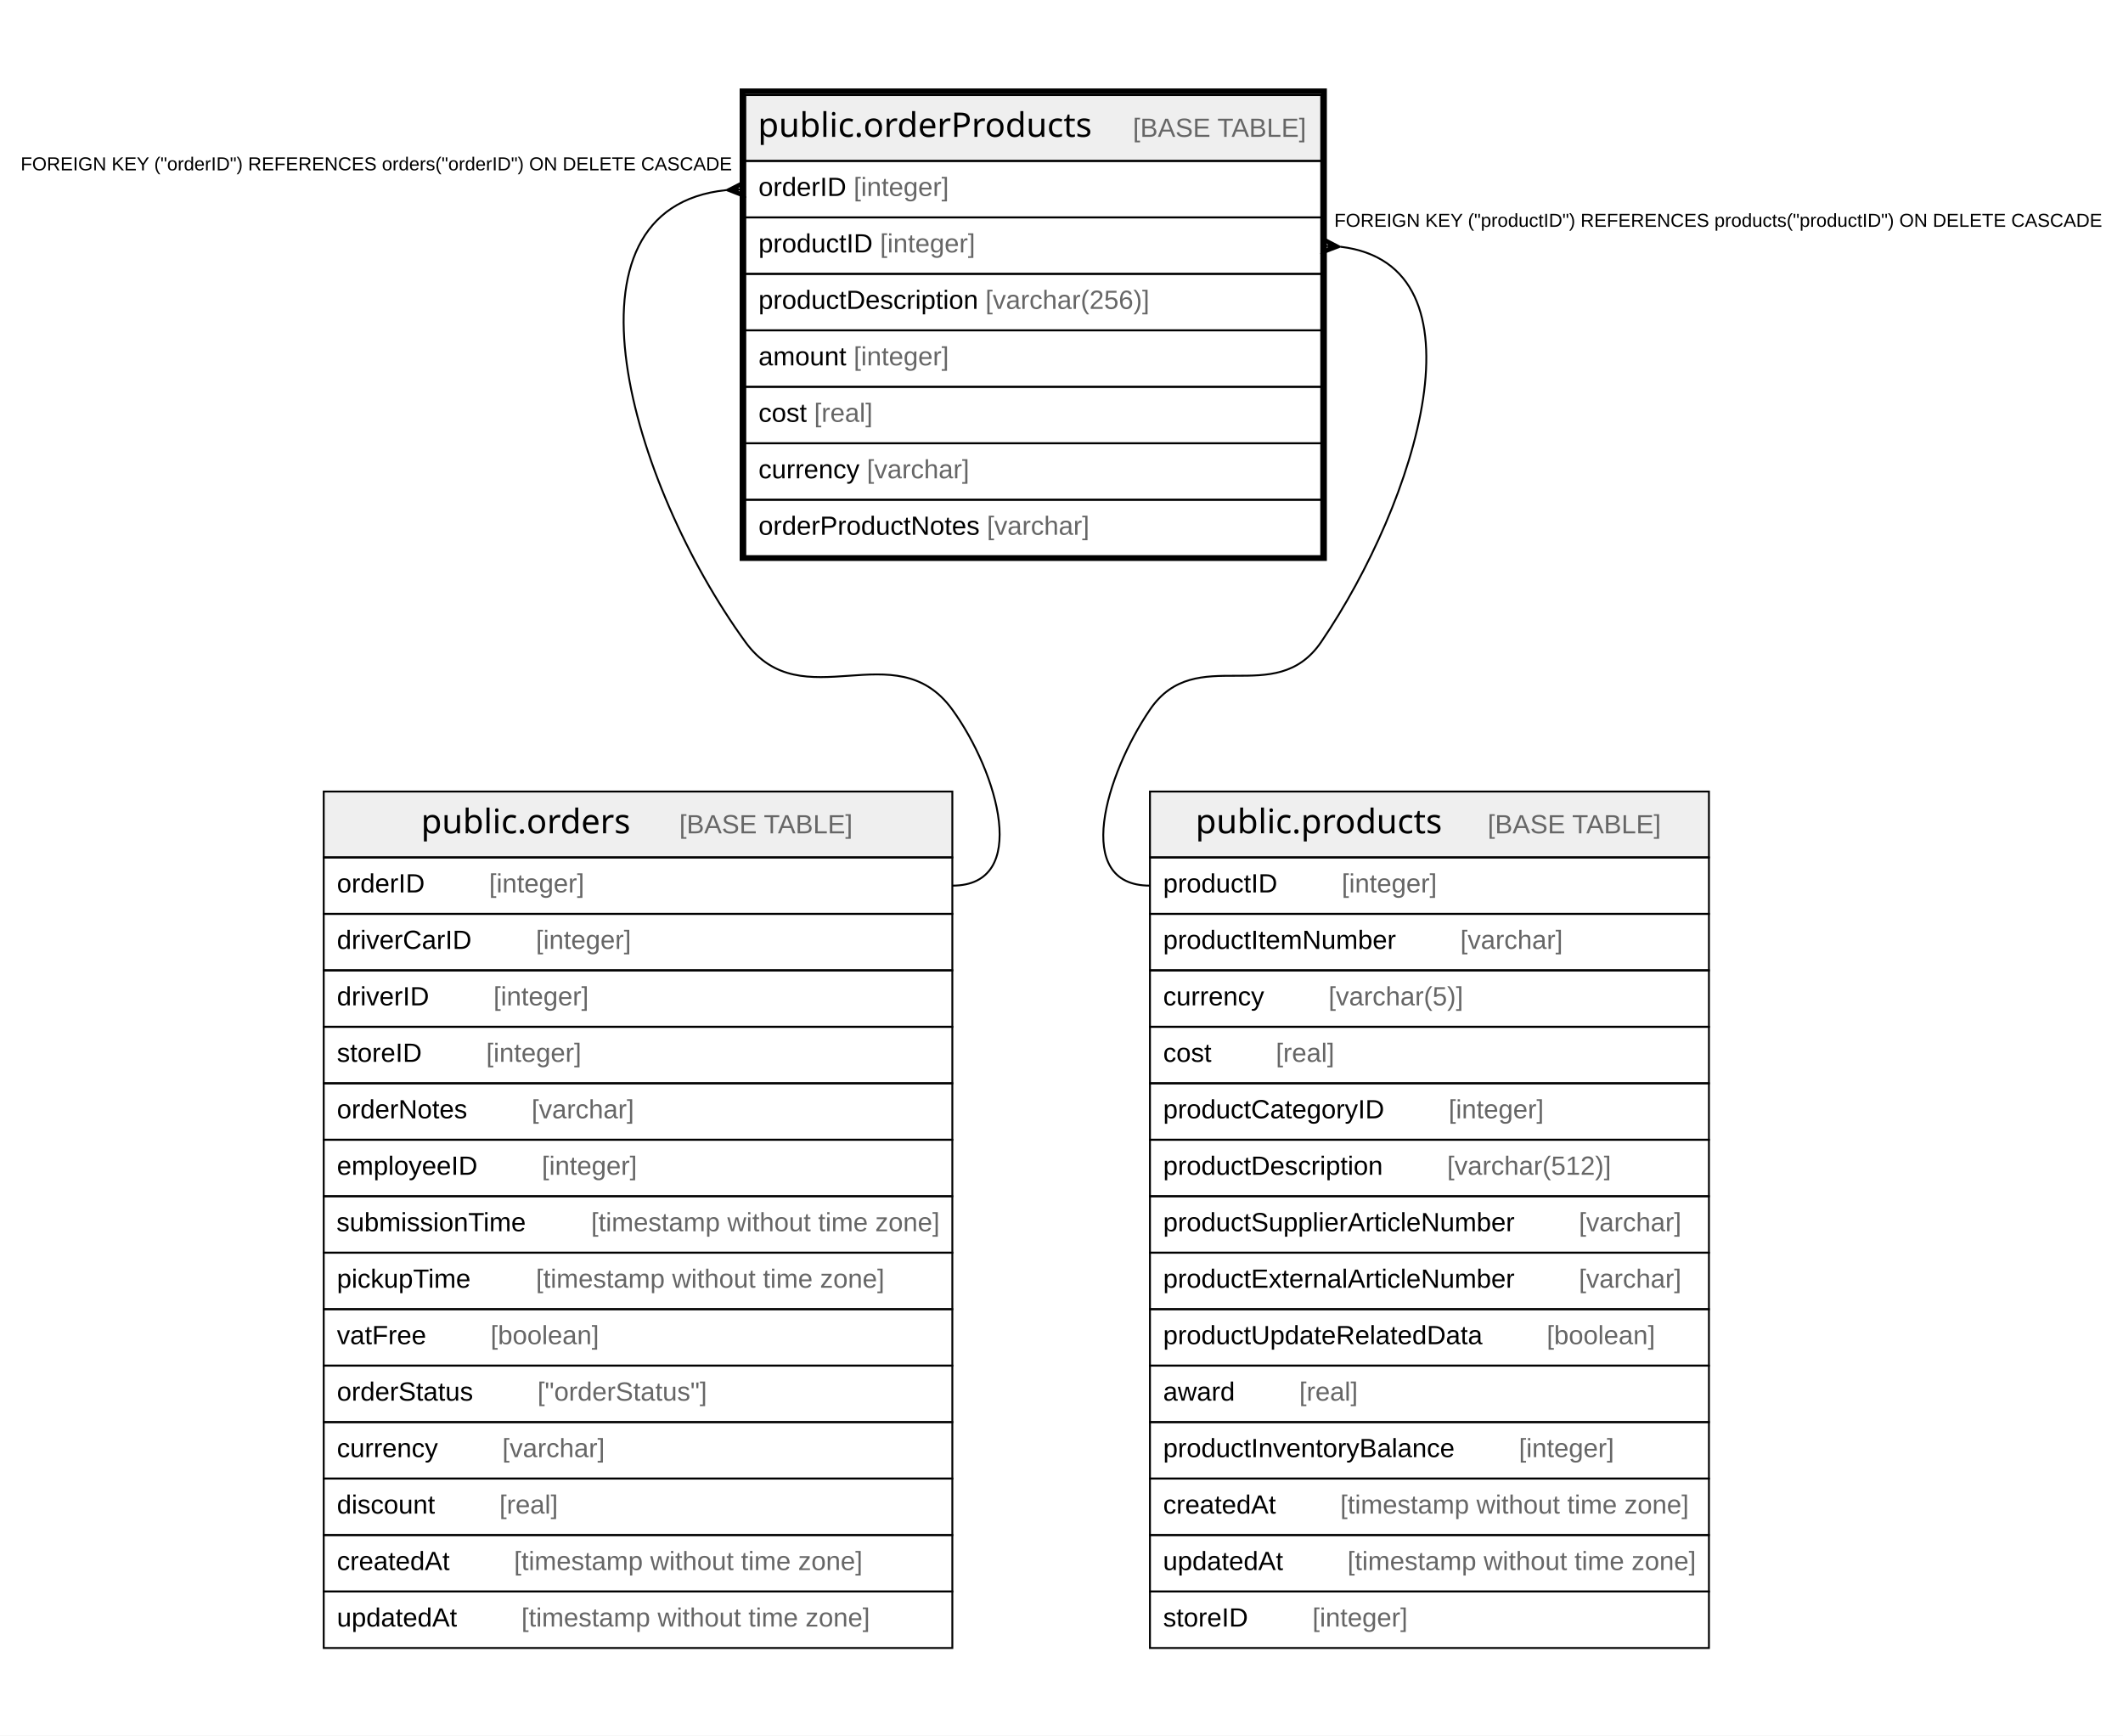
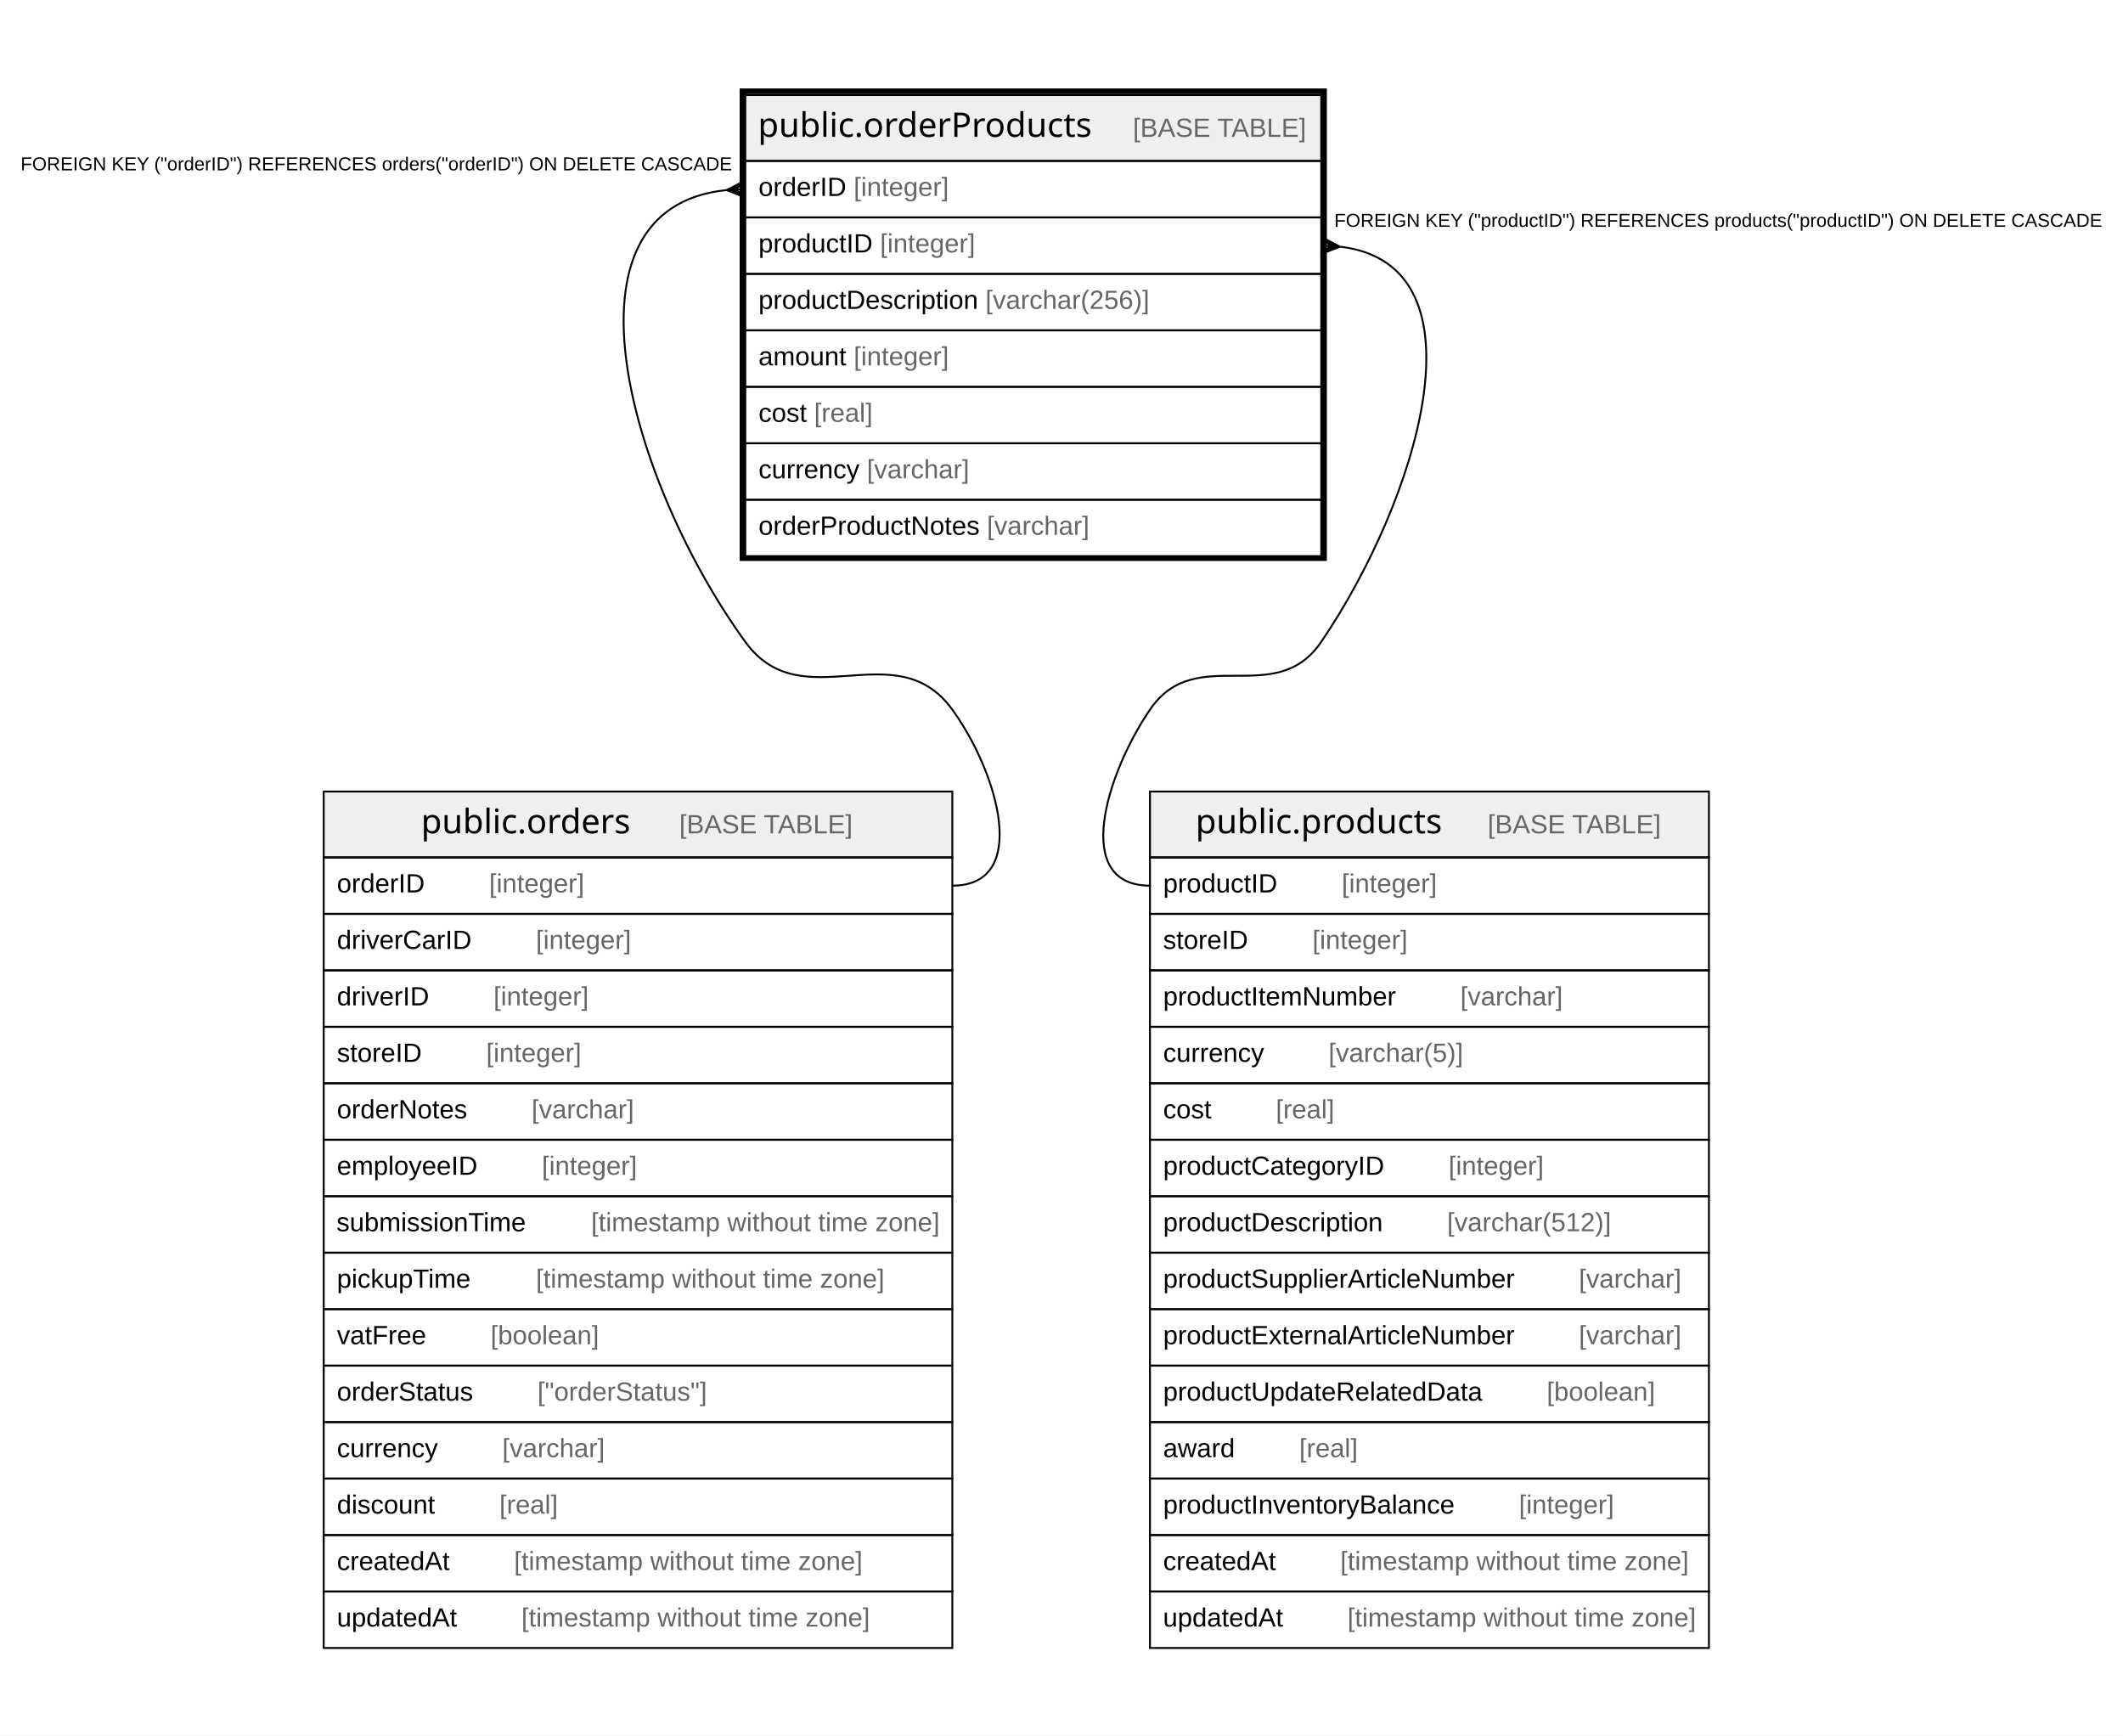
<svg xmlns="http://www.w3.org/2000/svg" width="1128pt" height="922pt" viewBox="0.00 0.00 1128.00 922.00">
  <g id="graph0" class="graph" transform="scale(1 1) rotate(0) translate(4 918)">
    <polygon fill="#ffffff" stroke="transparent" points="-4,4 -4,-918 1124,-918 1124,4 -4,4" />
    <g id="node1" class="node">
      <polygon fill="#efefef" stroke="transparent" points="392,-832.5 392,-867.5 698,-867.5 698,-832.5 392,-832.5" />
      <polygon fill="none" stroke="#000000" points="392,-832.5 392,-867.5 698,-867.5 698,-832.5 392,-832.5" />
      <text text-anchor="start" x="398.701" y="-845.3" font-family="Arial Bold" font-size="18.00" fill="#000000">public.orderProducts</text>
      <text text-anchor="start" x="563.731" y="-845.3" font-family="Arial" font-size="14.00" fill="#000000">    </text>
      <text text-anchor="start" x="597.936" y="-845.3" font-family="Arial" font-size="14.00" fill="#666666">[BASE TABLE]</text>
      <polygon fill="none" stroke="#000000" points="392,-802.5 392,-832.5 698,-832.5 698,-802.5 392,-802.5" />
      <text text-anchor="start" x="399" y="-813.9" font-family="Arial" font-size="14.00" fill="#000000">orderID </text>
      <text text-anchor="start" x="449.557" y="-813.9" font-family="Arial" font-size="14.00" fill="#666666">[integer]</text>
      <polygon fill="none" stroke="#000000" points="392,-772.5 392,-802.5 698,-802.5 698,-772.5 392,-772.5" />
      <text text-anchor="start" x="399" y="-783.9" font-family="Arial" font-size="14.00" fill="#000000">productID </text>
      <text text-anchor="start" x="463.569" y="-783.9" font-family="Arial" font-size="14.00" fill="#666666">[integer]</text>
      <polygon fill="none" stroke="#000000" points="392,-742.5 392,-772.5 698,-772.5 698,-742.5 392,-742.5" />
      <text text-anchor="start" x="399" y="-753.9" font-family="Arial" font-size="14.00" fill="#000000">productDescription </text>
      <text text-anchor="start" x="519.574" y="-753.9" font-family="Arial" font-size="14.00" fill="#666666">[varchar(256)]</text>
      <polygon fill="none" stroke="#000000" points="392,-712.5 392,-742.5 698,-742.5 698,-712.5 392,-712.5" />
      <text text-anchor="start" x="399" y="-723.9" font-family="Arial" font-size="14.00" fill="#000000">amount </text>
      <text text-anchor="start" x="449.572" y="-723.9" font-family="Arial" font-size="14.00" fill="#666666">[integer]</text>
      <polygon fill="none" stroke="#000000" points="392,-682.5 392,-712.5 698,-712.5 698,-682.5 392,-682.5" />
      <text text-anchor="start" x="399" y="-693.9" font-family="Arial" font-size="14.00" fill="#000000">cost </text>
      <text text-anchor="start" x="428.564" y="-693.9" font-family="Arial" font-size="14.00" fill="#666666">[real]</text>
      <polygon fill="none" stroke="#000000" points="392,-652.5 392,-682.5 698,-682.5 698,-652.5 392,-652.5" />
      <text text-anchor="start" x="399" y="-663.9" font-family="Arial" font-size="14.00" fill="#000000">currency </text>
      <text text-anchor="start" x="456.56" y="-663.9" font-family="Arial" font-size="14.00" fill="#666666">[varchar]</text>
      <polygon fill="none" stroke="#000000" points="392,-622.5 392,-652.5 698,-652.5 698,-622.5 392,-622.5" />
      <text text-anchor="start" x="399" y="-633.9" font-family="Arial" font-size="14.00" fill="#000000">orderProductNotes </text>
      <text text-anchor="start" x="520.358" y="-633.9" font-family="Arial" font-size="14.00" fill="#666666">[varchar]</text>
      <polygon fill="none" stroke="#000000" stroke-width="3" points="390.5,-621.5 390.5,-869.5 699.5,-869.5 699.5,-621.5 390.5,-621.5" />
    </g>
    <g id="node2" class="node">
      <polygon fill="#efefef" stroke="transparent" points="168,-462.5 168,-497.5 502,-497.5 502,-462.5 168,-462.5" />
      <polygon fill="none" stroke="#000000" points="168,-462.5 168,-497.5 502,-497.5 502,-462.5 168,-462.5" />
      <text text-anchor="start" x="219.71" y="-475.3" font-family="Arial Bold" font-size="18.00" fill="#000000">public.orders</text>
      <text text-anchor="start" x="322.722" y="-475.3" font-family="Arial" font-size="14.00" fill="#000000">    </text>
      <text text-anchor="start" x="356.927" y="-475.3" font-family="Arial" font-size="14.00" fill="#666666">[BASE TABLE]</text>
      <polygon fill="none" stroke="#000000" points="168,-432.5 168,-462.5 502,-462.5 502,-432.5 168,-432.5" />
      <text text-anchor="start" x="175" y="-443.9" font-family="Arial" font-size="14.00" fill="#000000">orderID    </text>
      <text text-anchor="start" x="255.871" y="-443.9" font-family="Arial" font-size="14.00" fill="#666666">[integer]</text>
      <polygon fill="none" stroke="#000000" points="168,-402.5 168,-432.5 502,-432.5 502,-402.5 168,-402.5" />
      <text text-anchor="start" x="175" y="-413.9" font-family="Arial" font-size="14.00" fill="#000000">driverCarID    </text>
      <text text-anchor="start" x="280.745" y="-413.9" font-family="Arial" font-size="14.00" fill="#666666">[integer]</text>
      <polygon fill="none" stroke="#000000" points="168,-372.5 168,-402.5 502,-402.5 502,-372.5 168,-372.5" />
      <text text-anchor="start" x="175" y="-383.9" font-family="Arial" font-size="14.00" fill="#000000">driverID    </text>
      <text text-anchor="start" x="258.195" y="-383.9" font-family="Arial" font-size="14.00" fill="#666666">[integer]</text>
      <polygon fill="none" stroke="#000000" points="168,-342.5 168,-372.5 502,-372.5 502,-342.5 168,-342.5" />
      <text text-anchor="start" x="175" y="-353.9" font-family="Arial" font-size="14.00" fill="#000000">storeID    </text>
      <text text-anchor="start" x="254.318" y="-353.9" font-family="Arial" font-size="14.00" fill="#666666">[integer]</text>
      <polygon fill="none" stroke="#000000" points="168,-312.5 168,-342.5 502,-342.5 502,-312.5 168,-312.5" />
      <text text-anchor="start" x="175" y="-323.9" font-family="Arial" font-size="14.00" fill="#000000">orderNotes    </text>
      <text text-anchor="start" x="278.436" y="-323.9" font-family="Arial" font-size="14.00" fill="#666666">[varchar]</text>
      <polygon fill="none" stroke="#000000" points="168,-282.5 168,-312.5 502,-312.5 502,-282.5 168,-282.5" />
      <text text-anchor="start" x="175" y="-293.9" font-family="Arial" font-size="14.00" fill="#000000">employeeID    </text>
      <text text-anchor="start" x="283.882" y="-293.9" font-family="Arial" font-size="14.00" fill="#666666">[integer]</text>
      <polygon fill="none" stroke="#000000" points="168,-252.5 168,-282.5 502,-282.5 502,-252.5 168,-252.5" />
      <text text-anchor="start" x="174.774" y="-263.9" font-family="Arial" font-size="14.00" fill="#000000">submissionTime    </text>
      <text text-anchor="start" x="310.086" y="-263.9" font-family="Arial" font-size="14.00" fill="#666666">[timestamp without time zone]</text>
      <polygon fill="none" stroke="#000000" points="168,-222.5 168,-252.5 502,-252.5 502,-222.5 168,-222.5" />
      <text text-anchor="start" x="175" y="-233.9" font-family="Arial" font-size="14.00" fill="#000000">pickupTime    </text>
      <text text-anchor="start" x="280.762" y="-233.9" font-family="Arial" font-size="14.00" fill="#666666">[timestamp without time zone]</text>
      <polygon fill="none" stroke="#000000" points="168,-192.5 168,-222.5 502,-222.5 502,-192.5 168,-192.5" />
      <text text-anchor="start" x="175" y="-203.9" font-family="Arial" font-size="14.00" fill="#000000">vatFree    </text>
      <text text-anchor="start" x="256.656" y="-203.9" font-family="Arial" font-size="14.00" fill="#666666">[boolean]</text>
      <polygon fill="none" stroke="#000000" points="168,-162.5 168,-192.5 502,-192.5 502,-162.5 168,-162.5" />
      <text text-anchor="start" x="175" y="-173.9" font-family="Arial" font-size="14.00" fill="#000000">orderStatus    </text>
      <text text-anchor="start" x="281.557" y="-173.9" font-family="Arial" font-size="14.00" fill="#666666">["orderStatus"]</text>
      <polygon fill="none" stroke="#000000" points="168,-132.5 168,-162.5 502,-162.5 502,-132.5 168,-132.5" />
      <text text-anchor="start" x="175" y="-143.9" font-family="Arial" font-size="14.00" fill="#000000">currency    </text>
      <text text-anchor="start" x="262.874" y="-143.9" font-family="Arial" font-size="14.00" fill="#666666">[varchar]</text>
      <polygon fill="none" stroke="#000000" points="168,-102.5 168,-132.5 502,-132.5 502,-102.5 168,-102.5" />
      <text text-anchor="start" x="175" y="-113.9" font-family="Arial" font-size="14.00" fill="#000000">discount    </text>
      <text text-anchor="start" x="261.332" y="-113.9" font-family="Arial" font-size="14.00" fill="#666666">[real]</text>
      <polygon fill="none" stroke="#000000" points="168,-72.5 168,-102.5 502,-102.5 502,-72.5 168,-72.5" />
      <text text-anchor="start" x="175" y="-83.9" font-family="Arial" font-size="14.00" fill="#000000">createdAt    </text>
      <text text-anchor="start" x="269.114" y="-83.9" font-family="Arial" font-size="14.00" fill="#666666">[timestamp without time zone]</text>
      <polygon fill="none" stroke="#000000" points="168,-42.5 168,-72.5 502,-72.5 502,-42.5 168,-42.5" />
      <text text-anchor="start" x="175" y="-53.9" font-family="Arial" font-size="14.00" fill="#000000">updatedAt    </text>
      <text text-anchor="start" x="273.018" y="-53.9" font-family="Arial" font-size="14.00" fill="#666666">[timestamp without time zone]</text>
    </g>
    <g id="edge1" class="edge">
      <path fill="none" stroke="#000000" d="M381.848,-816.999C288.064,-807.351 331.347,-660.668 392,-577 422.192,-535.352 471.808,-582.648 502,-541 526.39,-507.355 543.556,-447.5 502,-447.5" />
      <polygon fill="#000000" stroke="#000000" points="382.012,-817.007 391.778,-821.995 387.006,-817.254 392,-817.5 392,-817.5 392,-817.5 387.006,-817.254 392.222,-813.005 382.012,-817.007 382.012,-817.007" />
      <text text-anchor="start" x="6.96" y="-827.5" font-family="Arial" font-size="10.00" fill="#000000">FOREIGN KEY ("orderID") REFERENCES orders("orderID") ON DELETE CASCADE</text>
    </g>
    <g id="node3" class="node">
      <polygon fill="#efefef" stroke="transparent" points="607,-462.5 607,-497.5 904,-497.5 904,-462.5 607,-462.5" />
      <polygon fill="none" stroke="#000000" points="607,-462.5 607,-497.5 904,-497.5 904,-462.5 607,-462.5" />
      <text text-anchor="start" x="631.202" y="-475.3" font-family="Arial Bold" font-size="18.00" fill="#000000">public.products</text>
      <text text-anchor="start" x="752.23" y="-475.3" font-family="Arial" font-size="14.00" fill="#000000">    </text>
      <text text-anchor="start" x="786.435" y="-475.3" font-family="Arial" font-size="14.00" fill="#666666">[BASE TABLE]</text>
      <polygon fill="none" stroke="#000000" points="607,-432.5 607,-462.5 904,-462.5 904,-432.5 607,-432.5" />
      <text text-anchor="start" x="614" y="-443.9" font-family="Arial" font-size="14.00" fill="#000000">productID    </text>
      <text text-anchor="start" x="708.884" y="-443.9" font-family="Arial" font-size="14.00" fill="#666666">[integer]</text>
      <polygon fill="none" stroke="#000000" points="607,-402.5 607,-432.5 904,-432.5 904,-402.5 607,-402.5" />
-       <text text-anchor="start" x="614" y="-413.9" font-family="Arial" font-size="14.00" fill="#000000">productItemNumber    </text>
-       <text text-anchor="start" x="771.886" y="-413.9" font-family="Arial" font-size="14.00" fill="#666666">[varchar]</text>
+       <text text-anchor="start" x="614" y="-413.9" font-family="Arial" font-size="14.00" fill="#000000">storeID    </text>
+       <text text-anchor="start" x="693.318" y="-413.9" font-family="Arial" font-size="14.00" fill="#666666">[integer]</text>
      <polygon fill="none" stroke="#000000" points="607,-372.5 607,-402.5 904,-402.5 904,-372.5 607,-372.5" />
-       <text text-anchor="start" x="614" y="-383.9" font-family="Arial" font-size="14.00" fill="#000000">currency    </text>
-       <text text-anchor="start" x="701.874" y="-383.9" font-family="Arial" font-size="14.00" fill="#666666">[varchar(5)]</text>
+       <text text-anchor="start" x="614" y="-383.9" font-family="Arial" font-size="14.00" fill="#000000">productItemNumber    </text>
+       <text text-anchor="start" x="771.886" y="-383.9" font-family="Arial" font-size="14.00" fill="#666666">[varchar]</text>
      <polygon fill="none" stroke="#000000" points="607,-342.5 607,-372.5 904,-372.5 904,-342.5 607,-342.5" />
-       <text text-anchor="start" x="614" y="-353.9" font-family="Arial" font-size="14.00" fill="#000000">cost    </text>
-       <text text-anchor="start" x="673.878" y="-353.9" font-family="Arial" font-size="14.00" fill="#666666">[real]</text>
+       <text text-anchor="start" x="614" y="-353.9" font-family="Arial" font-size="14.00" fill="#000000">currency    </text>
+       <text text-anchor="start" x="701.874" y="-353.9" font-family="Arial" font-size="14.00" fill="#666666">[varchar(5)]</text>
      <polygon fill="none" stroke="#000000" points="607,-312.5 607,-342.5 904,-342.5 904,-312.5 607,-312.5" />
-       <text text-anchor="start" x="614" y="-323.9" font-family="Arial" font-size="14.00" fill="#000000">productCategoryID    </text>
-       <text text-anchor="start" x="765.672" y="-323.9" font-family="Arial" font-size="14.00" fill="#666666">[integer]</text>
+       <text text-anchor="start" x="614" y="-323.9" font-family="Arial" font-size="14.00" fill="#000000">cost    </text>
+       <text text-anchor="start" x="673.878" y="-323.9" font-family="Arial" font-size="14.00" fill="#666666">[real]</text>
      <polygon fill="none" stroke="#000000" points="607,-282.5 607,-312.5 904,-312.5 904,-282.5 607,-282.5" />
-       <text text-anchor="start" x="614" y="-293.9" font-family="Arial" font-size="14.00" fill="#000000">productDescription    </text>
-       <text text-anchor="start" x="764.888" y="-293.9" font-family="Arial" font-size="14.00" fill="#666666">[varchar(512)]</text>
+       <text text-anchor="start" x="614" y="-293.9" font-family="Arial" font-size="14.00" fill="#000000">productCategoryID    </text>
+       <text text-anchor="start" x="765.672" y="-293.9" font-family="Arial" font-size="14.00" fill="#666666">[integer]</text>
      <polygon fill="none" stroke="#000000" points="607,-252.5 607,-282.5 904,-282.5 904,-252.5 607,-252.5" />
-       <text text-anchor="start" x="614" y="-263.9" font-family="Arial" font-size="14.00" fill="#000000">productSupplierArticleNumber    </text>
-       <text text-anchor="start" x="834.886" y="-263.9" font-family="Arial" font-size="14.00" fill="#666666">[varchar]</text>
+       <text text-anchor="start" x="614" y="-263.9" font-family="Arial" font-size="14.00" fill="#000000">productDescription    </text>
+       <text text-anchor="start" x="764.888" y="-263.9" font-family="Arial" font-size="14.00" fill="#666666">[varchar(512)]</text>
      <polygon fill="none" stroke="#000000" points="607,-222.5 607,-252.5 904,-252.5 904,-222.5 607,-222.5" />
-       <text text-anchor="start" x="614" y="-233.9" font-family="Arial" font-size="14.00" fill="#000000">productExternalArticleNumber    </text>
-       <text text-anchor="start" x="834.888" y="-233.9" font-family="Arial" font-size="14.00" fill="#666666">[varchar]</text>
+       <text text-anchor="start" x="614" y="-233.9" font-family="Arial" font-size="14.00" fill="#000000">productSupplierArticleNumber    </text>
+       <text text-anchor="start" x="834.886" y="-233.9" font-family="Arial" font-size="14.00" fill="#666666">[varchar]</text>
      <polygon fill="none" stroke="#000000" points="607,-192.5 607,-222.5 904,-222.5 904,-192.5 607,-192.5" />
-       <text text-anchor="start" x="614" y="-203.9" font-family="Arial" font-size="14.00" fill="#000000">productUpdateRelatedData    </text>
-       <text text-anchor="start" x="817.811" y="-203.9" font-family="Arial" font-size="14.00" fill="#666666">[boolean]</text>
+       <text text-anchor="start" x="614" y="-203.9" font-family="Arial" font-size="14.00" fill="#000000">productExternalArticleNumber    </text>
+       <text text-anchor="start" x="834.888" y="-203.9" font-family="Arial" font-size="14.00" fill="#666666">[varchar]</text>
      <polygon fill="none" stroke="#000000" points="607,-162.5 607,-192.5 904,-192.5 904,-162.5 607,-162.5" />
-       <text text-anchor="start" x="614" y="-173.9" font-family="Arial" font-size="14.00" fill="#000000">award    </text>
-       <text text-anchor="start" x="686.32" y="-173.9" font-family="Arial" font-size="14.00" fill="#666666">[real]</text>
+       <text text-anchor="start" x="614" y="-173.9" font-family="Arial" font-size="14.00" fill="#000000">productUpdateRelatedData    </text>
+       <text text-anchor="start" x="817.811" y="-173.9" font-family="Arial" font-size="14.00" fill="#666666">[boolean]</text>
      <polygon fill="none" stroke="#000000" points="607,-132.5 607,-162.5 904,-162.5 904,-132.5 607,-132.5" />
-       <text text-anchor="start" x="614" y="-143.9" font-family="Arial" font-size="14.00" fill="#000000">productInventoryBalance    </text>
-       <text text-anchor="start" x="803.032" y="-143.9" font-family="Arial" font-size="14.00" fill="#666666">[integer]</text>
+       <text text-anchor="start" x="614" y="-143.9" font-family="Arial" font-size="14.00" fill="#000000">award    </text>
+       <text text-anchor="start" x="686.32" y="-143.9" font-family="Arial" font-size="14.00" fill="#666666">[real]</text>
      <polygon fill="none" stroke="#000000" points="607,-102.5 607,-132.5 904,-132.5 904,-102.5 607,-102.5" />
-       <text text-anchor="start" x="614" y="-113.9" font-family="Arial" font-size="14.00" fill="#000000">createdAt    </text>
-       <text text-anchor="start" x="708.114" y="-113.9" font-family="Arial" font-size="14.00" fill="#666666">[timestamp without time zone]</text>
+       <text text-anchor="start" x="614" y="-113.9" font-family="Arial" font-size="14.00" fill="#000000">productInventoryBalance    </text>
+       <text text-anchor="start" x="803.032" y="-113.9" font-family="Arial" font-size="14.00" fill="#666666">[integer]</text>
      <polygon fill="none" stroke="#000000" points="607,-72.5 607,-102.5 904,-102.5 904,-72.5 607,-72.5" />
-       <text text-anchor="start" x="613.921" y="-83.9" font-family="Arial" font-size="14.00" fill="#000000">updatedAt    </text>
-       <text text-anchor="start" x="711.939" y="-83.9" font-family="Arial" font-size="14.00" fill="#666666">[timestamp without time zone]</text>
+       <text text-anchor="start" x="614" y="-83.9" font-family="Arial" font-size="14.00" fill="#000000">createdAt    </text>
+       <text text-anchor="start" x="708.114" y="-83.9" font-family="Arial" font-size="14.00" fill="#666666">[timestamp without time zone]</text>
      <polygon fill="none" stroke="#000000" points="607,-42.5 607,-72.5 904,-72.5 904,-42.5 607,-42.5" />
-       <text text-anchor="start" x="614" y="-53.9" font-family="Arial" font-size="14.00" fill="#000000">storeID    </text>
-       <text text-anchor="start" x="693.318" y="-53.9" font-family="Arial" font-size="14.00" fill="#666666">[integer]</text>
+       <text text-anchor="start" x="613.921" y="-53.9" font-family="Arial" font-size="14.00" fill="#000000">updatedAt    </text>
+       <text text-anchor="start" x="711.939" y="-53.9" font-family="Arial" font-size="14.00" fill="#666666">[timestamp without time zone]</text>
    </g>
    <g id="edge2" class="edge">
      <path fill="none" stroke="#000000" d="M708.355,-786.902C788.338,-777.184 748.542,-651.348 698,-577 673.548,-541.03 631.452,-576.97 607,-541 583.638,-506.634 565.444,-447.5 607,-447.5" />
      <polygon fill="#000000" stroke="#000000" points="707.983,-786.923 697.74,-783.008 702.992,-787.212 698,-787.5 698,-787.5 698,-787.5 702.992,-787.212 698.26,-791.992 707.983,-786.923 707.983,-786.923" />
      <text text-anchor="start" x="704.946" y="-797.5" font-family="Arial" font-size="10.00" fill="#000000">FOREIGN KEY ("productID") REFERENCES products("productID") ON DELETE CASCADE</text>
    </g>
  </g>
</svg>
